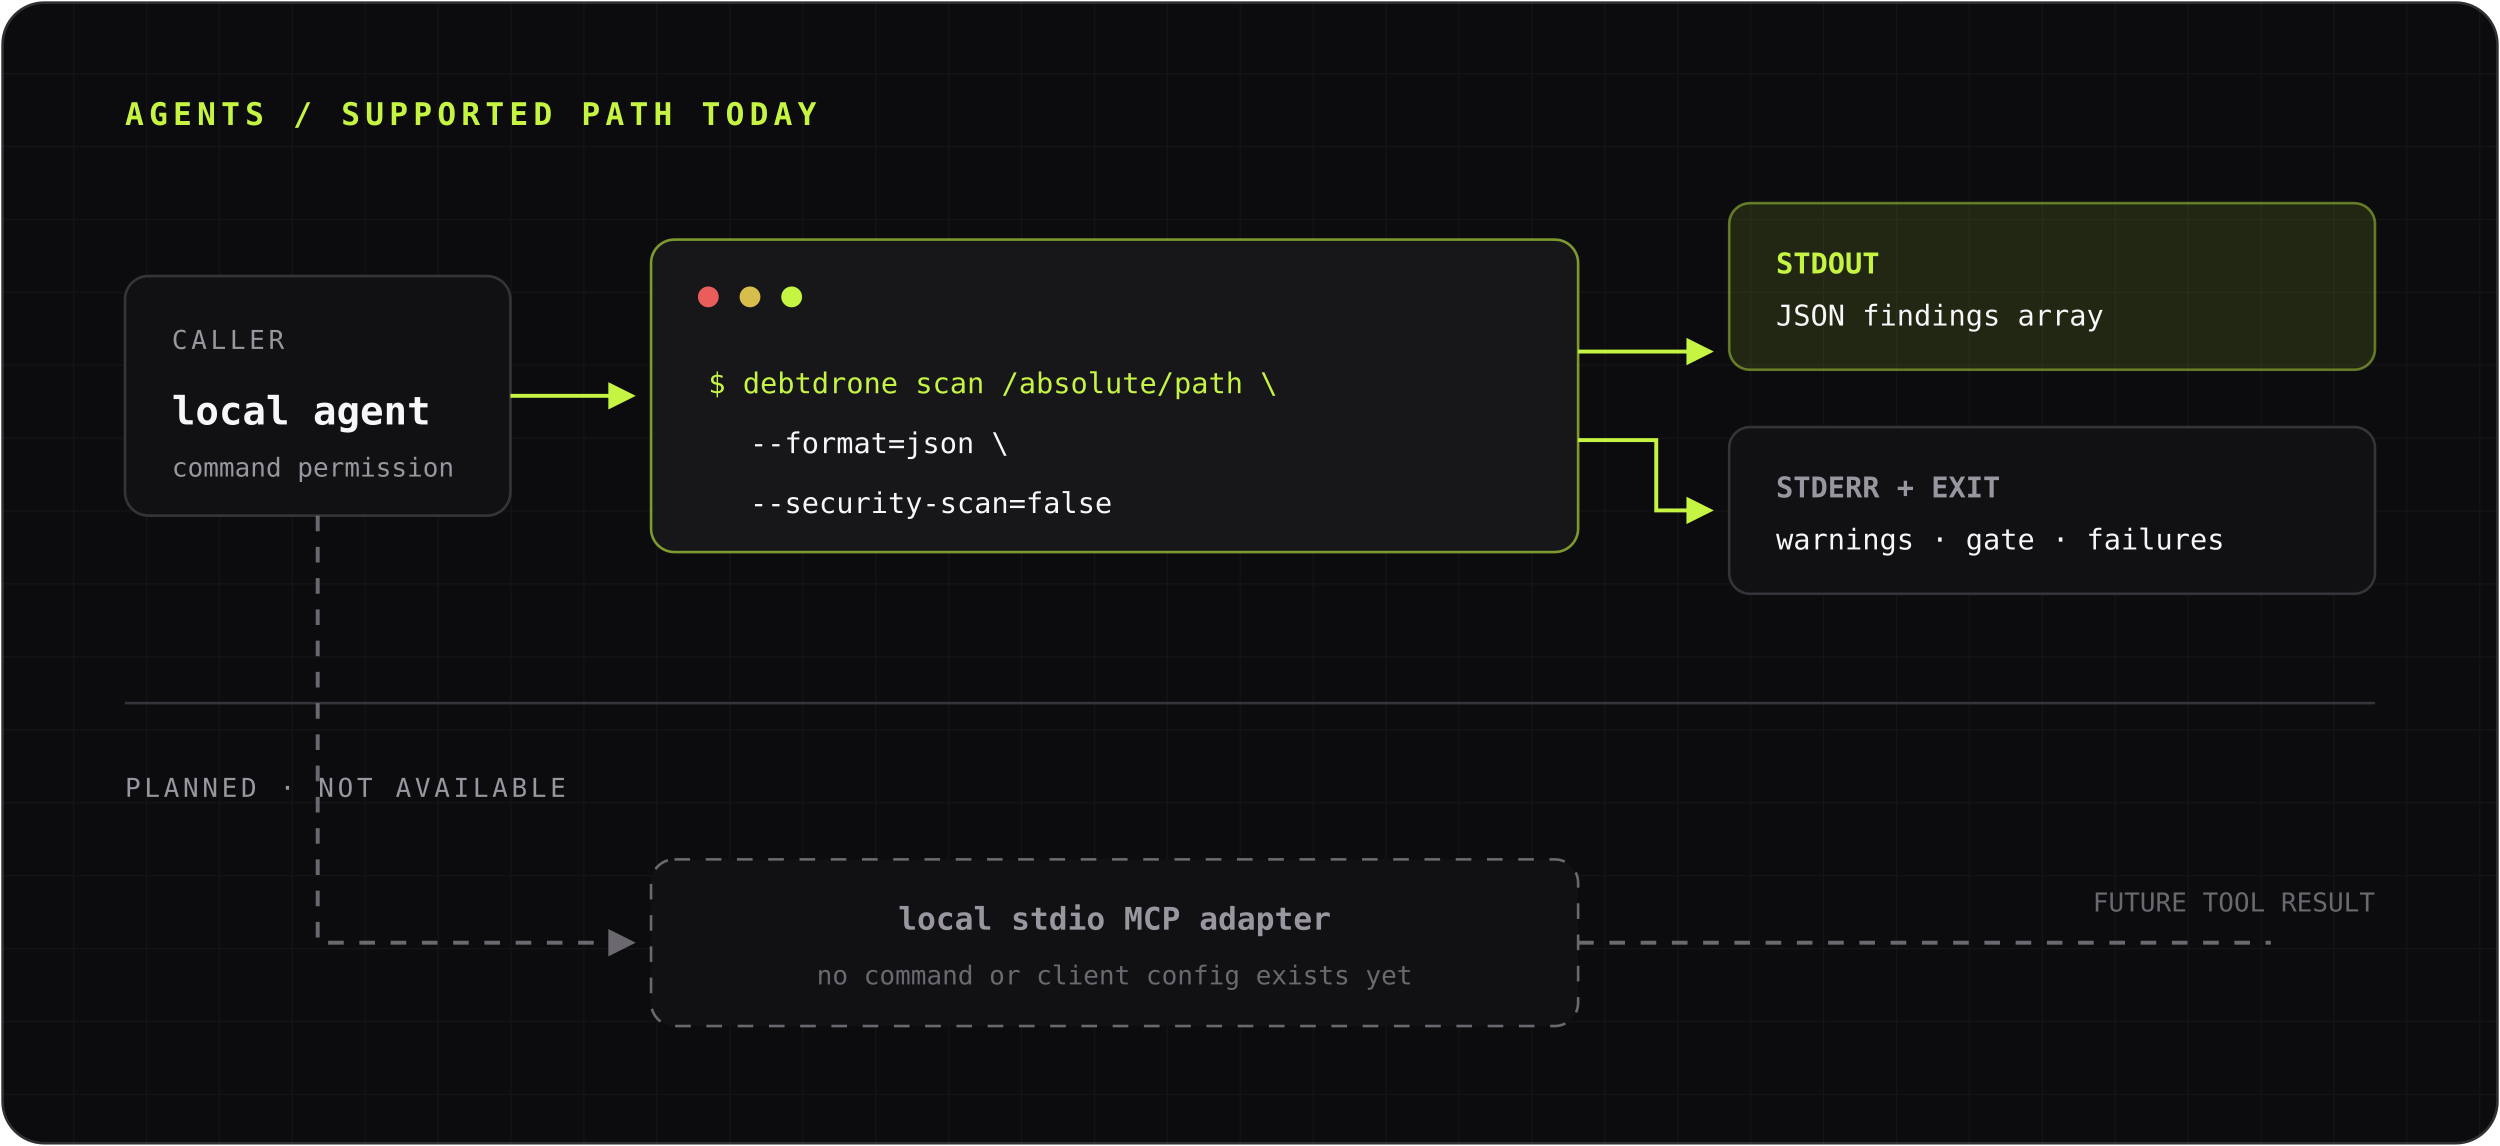
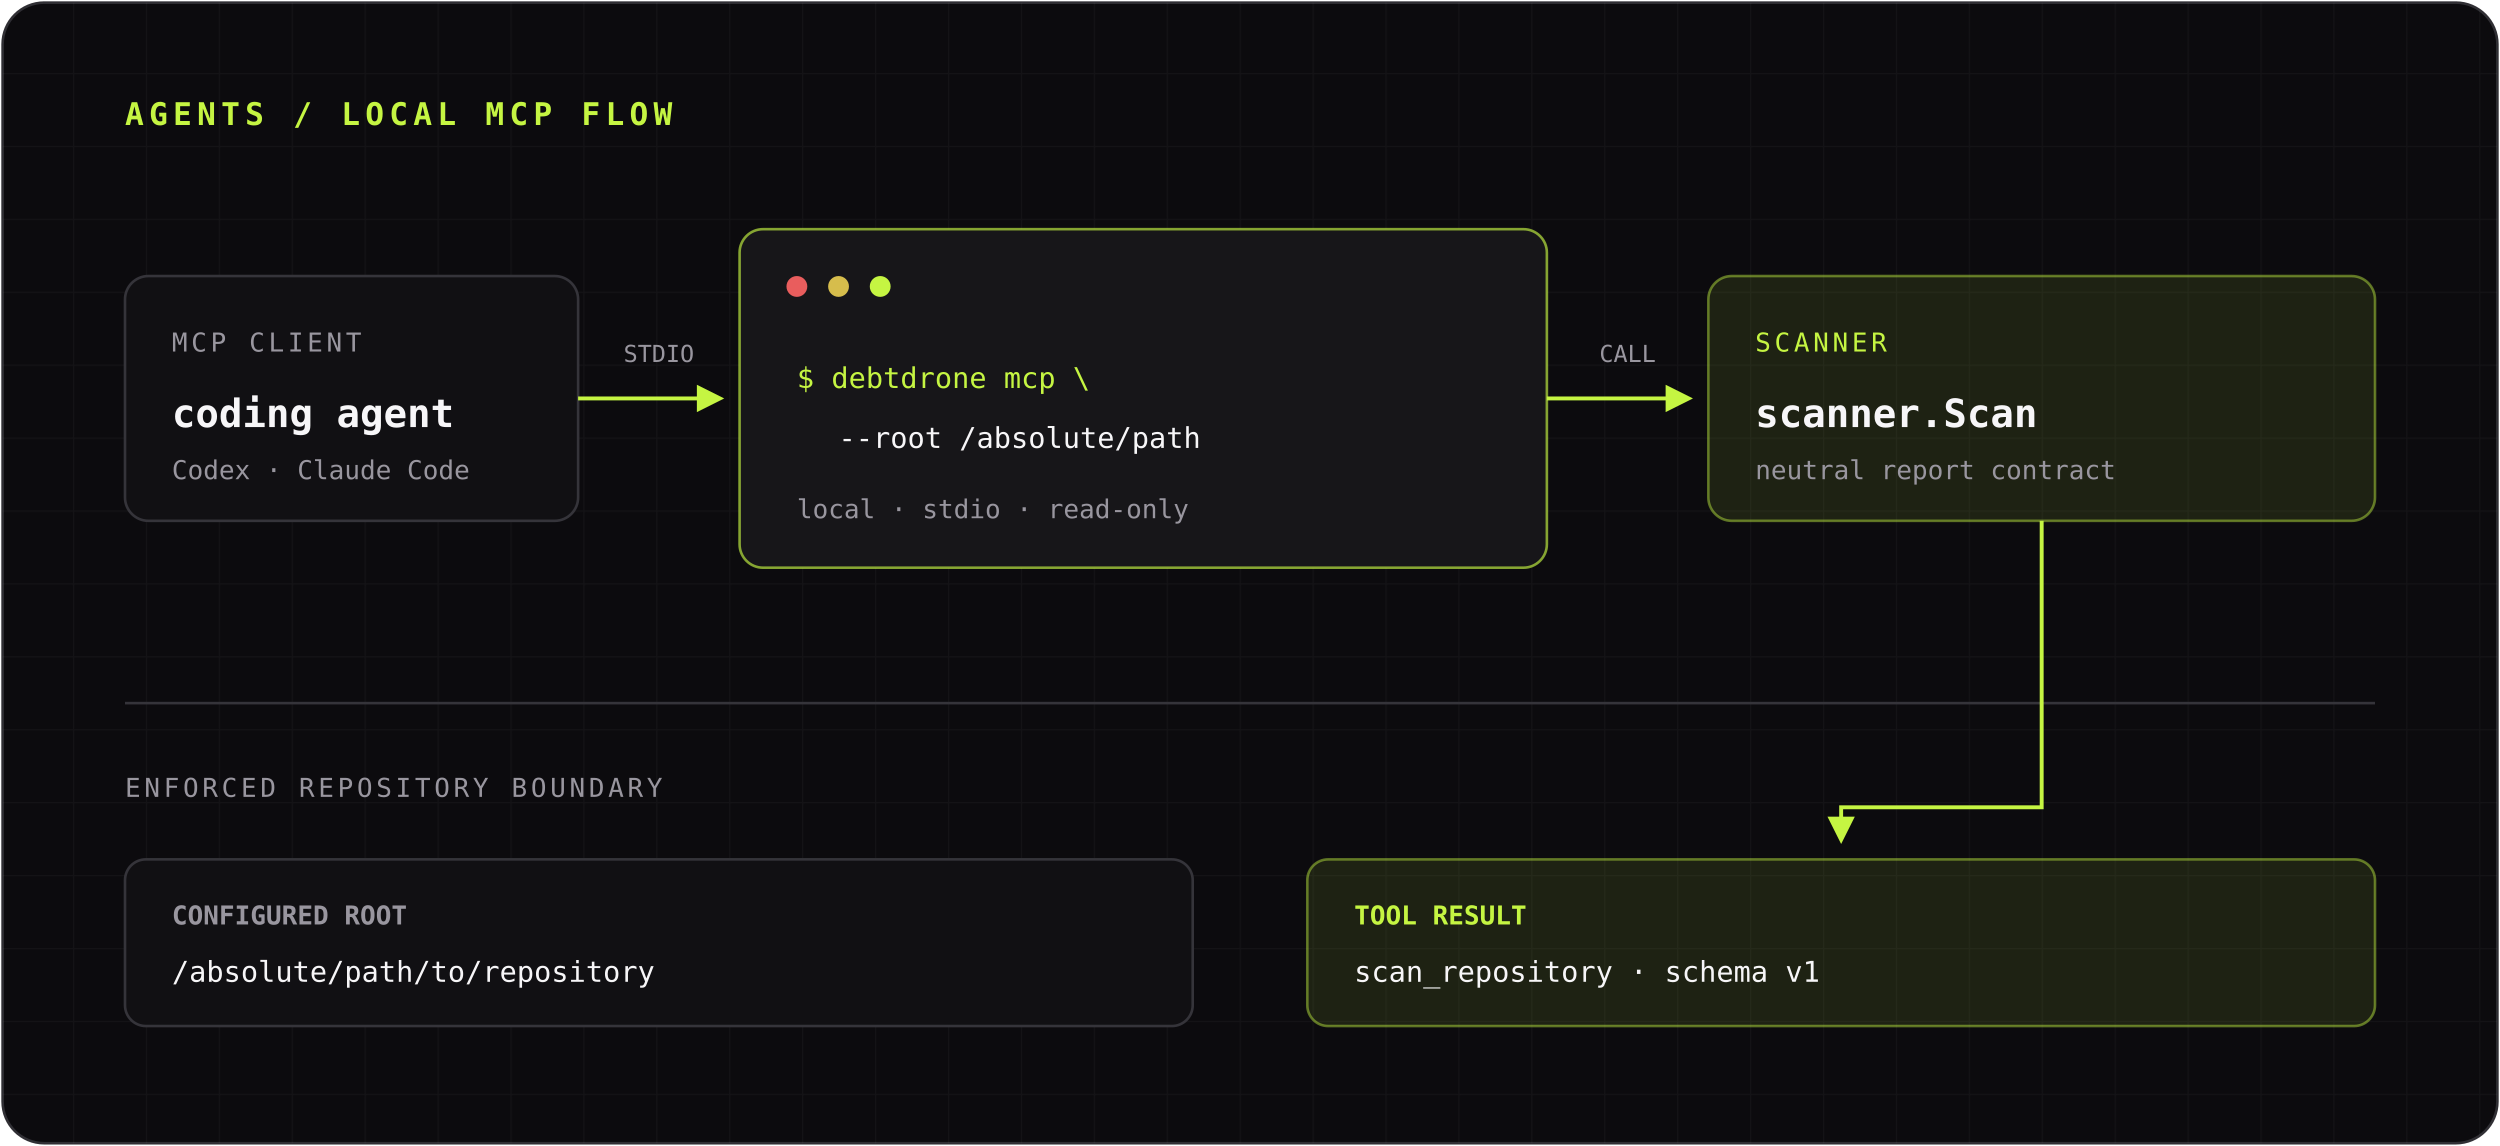
<svg xmlns="http://www.w3.org/2000/svg" viewBox="0 0 960 440" role="img" aria-labelledby="title desc">
  <defs>
    <pattern id="grid" width="28" height="28" patternUnits="userSpaceOnUse">
      <path d="M 28 0 L 0 0 0 28" fill="none" stroke="#f7f6f8" stroke-opacity="0.035" stroke-width="1" />
    </pattern>
    <marker id="arrow" viewBox="0 0 10 10" refX="8" refY="5" markerWidth="7" markerHeight="7" orient="auto-start-reverse">
      <path d="M 0 0 L 10 5 L 0 10 z" fill="#c5f542" />
    </marker>
-     <marker id="mutedArrow" viewBox="0 0 10 10" refX="8" refY="5" markerWidth="7" markerHeight="7" orient="auto-start-reverse">
-       <path d="M 0 0 L 10 5 L 0 10 z" fill="#6b6870" />
-     </marker>
  </defs>
  <rect x="1" y="1" width="958" height="438" rx="16" fill="#0c0b0e" stroke="#302f34" />
  <rect x="1" y="1" width="958" height="438" rx="16" fill="url(#grid)" />
-   <text x="48" y="48" fill="#c5f542" font-family="ui-monospace, SFMono-Regular, Menlo, monospace" font-size="12" font-weight="700" letter-spacing="2">AGENTS / SUPPORTED PATH TODAY</text>
+   <text x="48" y="48" fill="#c5f542" font-family="ui-monospace, SFMono-Regular, Menlo, monospace" font-size="12" font-weight="700" letter-spacing="2">AGENTS / LOCAL MCP FLOW</text>
  <g font-family="ui-monospace, SFMono-Regular, Menlo, monospace">
    <g transform="translate(48 106)">
-       <rect width="148" height="92" rx="9" fill="#111013" stroke="#35343a" />
-       <text x="18" y="28" fill="#99969f" font-size="10" letter-spacing="1.4">CALLER</text>
-       <text x="18" y="57" fill="#f7f6f8" font-size="15" font-weight="700">local agent</text>
-       <text x="18" y="77" fill="#99969f" font-size="10">command permission</text>
+       <rect width="174" height="94" rx="9" fill="#111013" stroke="#35343a" />
+       <text x="18" y="29" fill="#99969f" font-size="10" letter-spacing="1.4">MCP CLIENT</text>
+       <text x="18" y="58" fill="#f7f6f8" font-size="15" font-weight="700">coding agent</text>
+       <text x="18" y="78" fill="#99969f" font-size="10">Codex · Claude Code</text>
    </g>
-     <g transform="translate(250 92)">
-       <rect width="356" height="120" rx="9" fill="#171619" stroke="#c5f542" stroke-opacity="0.6" />
+     <g transform="translate(284 88)">
+       <rect width="310" height="130" rx="9" fill="#171619" stroke="#c5f542" stroke-opacity="0.65" />
      <circle cx="22" cy="22" r="4" fill="#e95d5d" />
      <circle cx="38" cy="22" r="4" fill="#d6bd4c" />
      <circle cx="54" cy="22" r="4" fill="#c5f542" />
-       <text x="22" y="59" fill="#c5f542" font-size="11">$ debtdrone scan /absolute/path \</text>
-       <text x="38" y="82" fill="#f7f6f8" font-size="11">--format=json \</text>
-       <text x="38" y="105" fill="#f7f6f8" font-size="11">--security-scan=false</text>
+       <text x="22" y="61" fill="#c5f542" font-size="11">$ debtdrone mcp \</text>
+       <text x="38" y="84" fill="#f7f6f8" font-size="11">--root /absolute/path</text>
+       <text x="22" y="111" fill="#99969f" font-size="10">local · stdio · read-only</text>
    </g>
-     <g transform="translate(664 78)">
-       <rect width="248" height="64" rx="8" fill="#c5f542" fill-opacity="0.12" stroke="#c5f542" stroke-opacity="0.45" />
-       <text x="18" y="27" fill="#c5f542" font-size="11" font-weight="700">STDOUT</text>
-       <text x="18" y="47" fill="#f7f6f8" font-size="11">JSON findings array</text>
+     <g transform="translate(656 106)">
+       <rect width="256" height="94" rx="9" fill="#c5f542" fill-opacity="0.1" stroke="#c5f542" stroke-opacity="0.45" />
+       <text x="18" y="29" fill="#c5f542" font-size="10" letter-spacing="1.4">SCANNER</text>
+       <text x="18" y="58" fill="#f7f6f8" font-size="15" font-weight="700">scanner.Scan</text>
+       <text x="18" y="78" fill="#99969f" font-size="10">neutral report contract</text>
    </g>
-     <g transform="translate(664 164)">
-       <rect width="248" height="64" rx="8" fill="#111013" stroke="#35343a" />
-       <text x="18" y="27" fill="#99969f" font-size="11" font-weight="700">STDERR + EXIT</text>
-       <text x="18" y="47" fill="#f7f6f8" font-size="11">warnings · gate · failures</text>
+     <text x="253" y="139" fill="#99969f" font-size="9" text-anchor="middle">STDIO</text>
+     <text x="625" y="139" fill="#99969f" font-size="9" text-anchor="middle">CALL</text>
+     <line x1="48" y1="270" x2="912" y2="270" stroke="#35343a" />
+     <text x="48" y="306" fill="#99969f" font-size="10" letter-spacing="1.4">ENFORCED REPOSITORY BOUNDARY</text>
+     <g transform="translate(48 330)">
+       <rect width="410" height="64" rx="8" fill="#111013" stroke="#35343a" />
+       <text x="18" y="25" fill="#99969f" font-size="10" font-weight="700">CONFIGURED ROOT</text>
+       <text x="18" y="47" fill="#f7f6f8" font-size="11">/absolute/path/to/repository</text>
    </g>
-     <line x1="48" y1="270" x2="912" y2="270" stroke="#35343a" />
-     <text x="48" y="306" fill="#99969f" font-size="10" letter-spacing="1.4">PLANNED · NOT AVAILABLE</text>
-     <rect x="250" y="330" width="356" height="64" rx="9" fill="#111013" stroke="#6b6870" stroke-dasharray="6 6" />
-     <text x="428" y="357" fill="#99969f" font-size="12" font-weight="700" text-anchor="middle">local stdio MCP adapter</text>
-     <text x="428" y="378" fill="#6b6870" font-size="10" text-anchor="middle">no command or client config exists yet</text>
+     <g transform="translate(502 330)">
+       <rect width="410" height="64" rx="8" fill="#c5f542" fill-opacity="0.1" stroke="#c5f542" stroke-opacity="0.45" />
+       <text x="18" y="25" fill="#c5f542" font-size="10" font-weight="700">TOOL RESULT</text>
+       <text x="18" y="47" fill="#f7f6f8" font-size="11">scan_repository · schema v1</text>
+     </g>
  </g>
  <g fill="none" stroke="#c5f542" stroke-width="1.5" marker-end="url(#arrow)">
-     <path d="M196 152 H242" />
-     <path d="M606 135 H656" />
-     <path d="M606 169 H636 V196 H656" />
+     <path d="M222 153 H276" />
+     <path d="M594 153 H648" />
+     <path d="M784 200 V310 H707 V322" />
  </g>
-   <path d="M122 198 V362 H242" fill="none" stroke="#6b6870" stroke-width="1.5" stroke-dasharray="6 6" marker-end="url(#mutedArrow)" />
-   <path d="M606 362 H872" fill="none" stroke="#6b6870" stroke-width="1.5" stroke-dasharray="6 6" />
-   <text x="912" y="350" fill="#6b6870" font-family="ui-monospace, SFMono-Regular, Menlo, monospace" font-size="10" text-anchor="end">FUTURE TOOL RESULT</text>
</svg>
